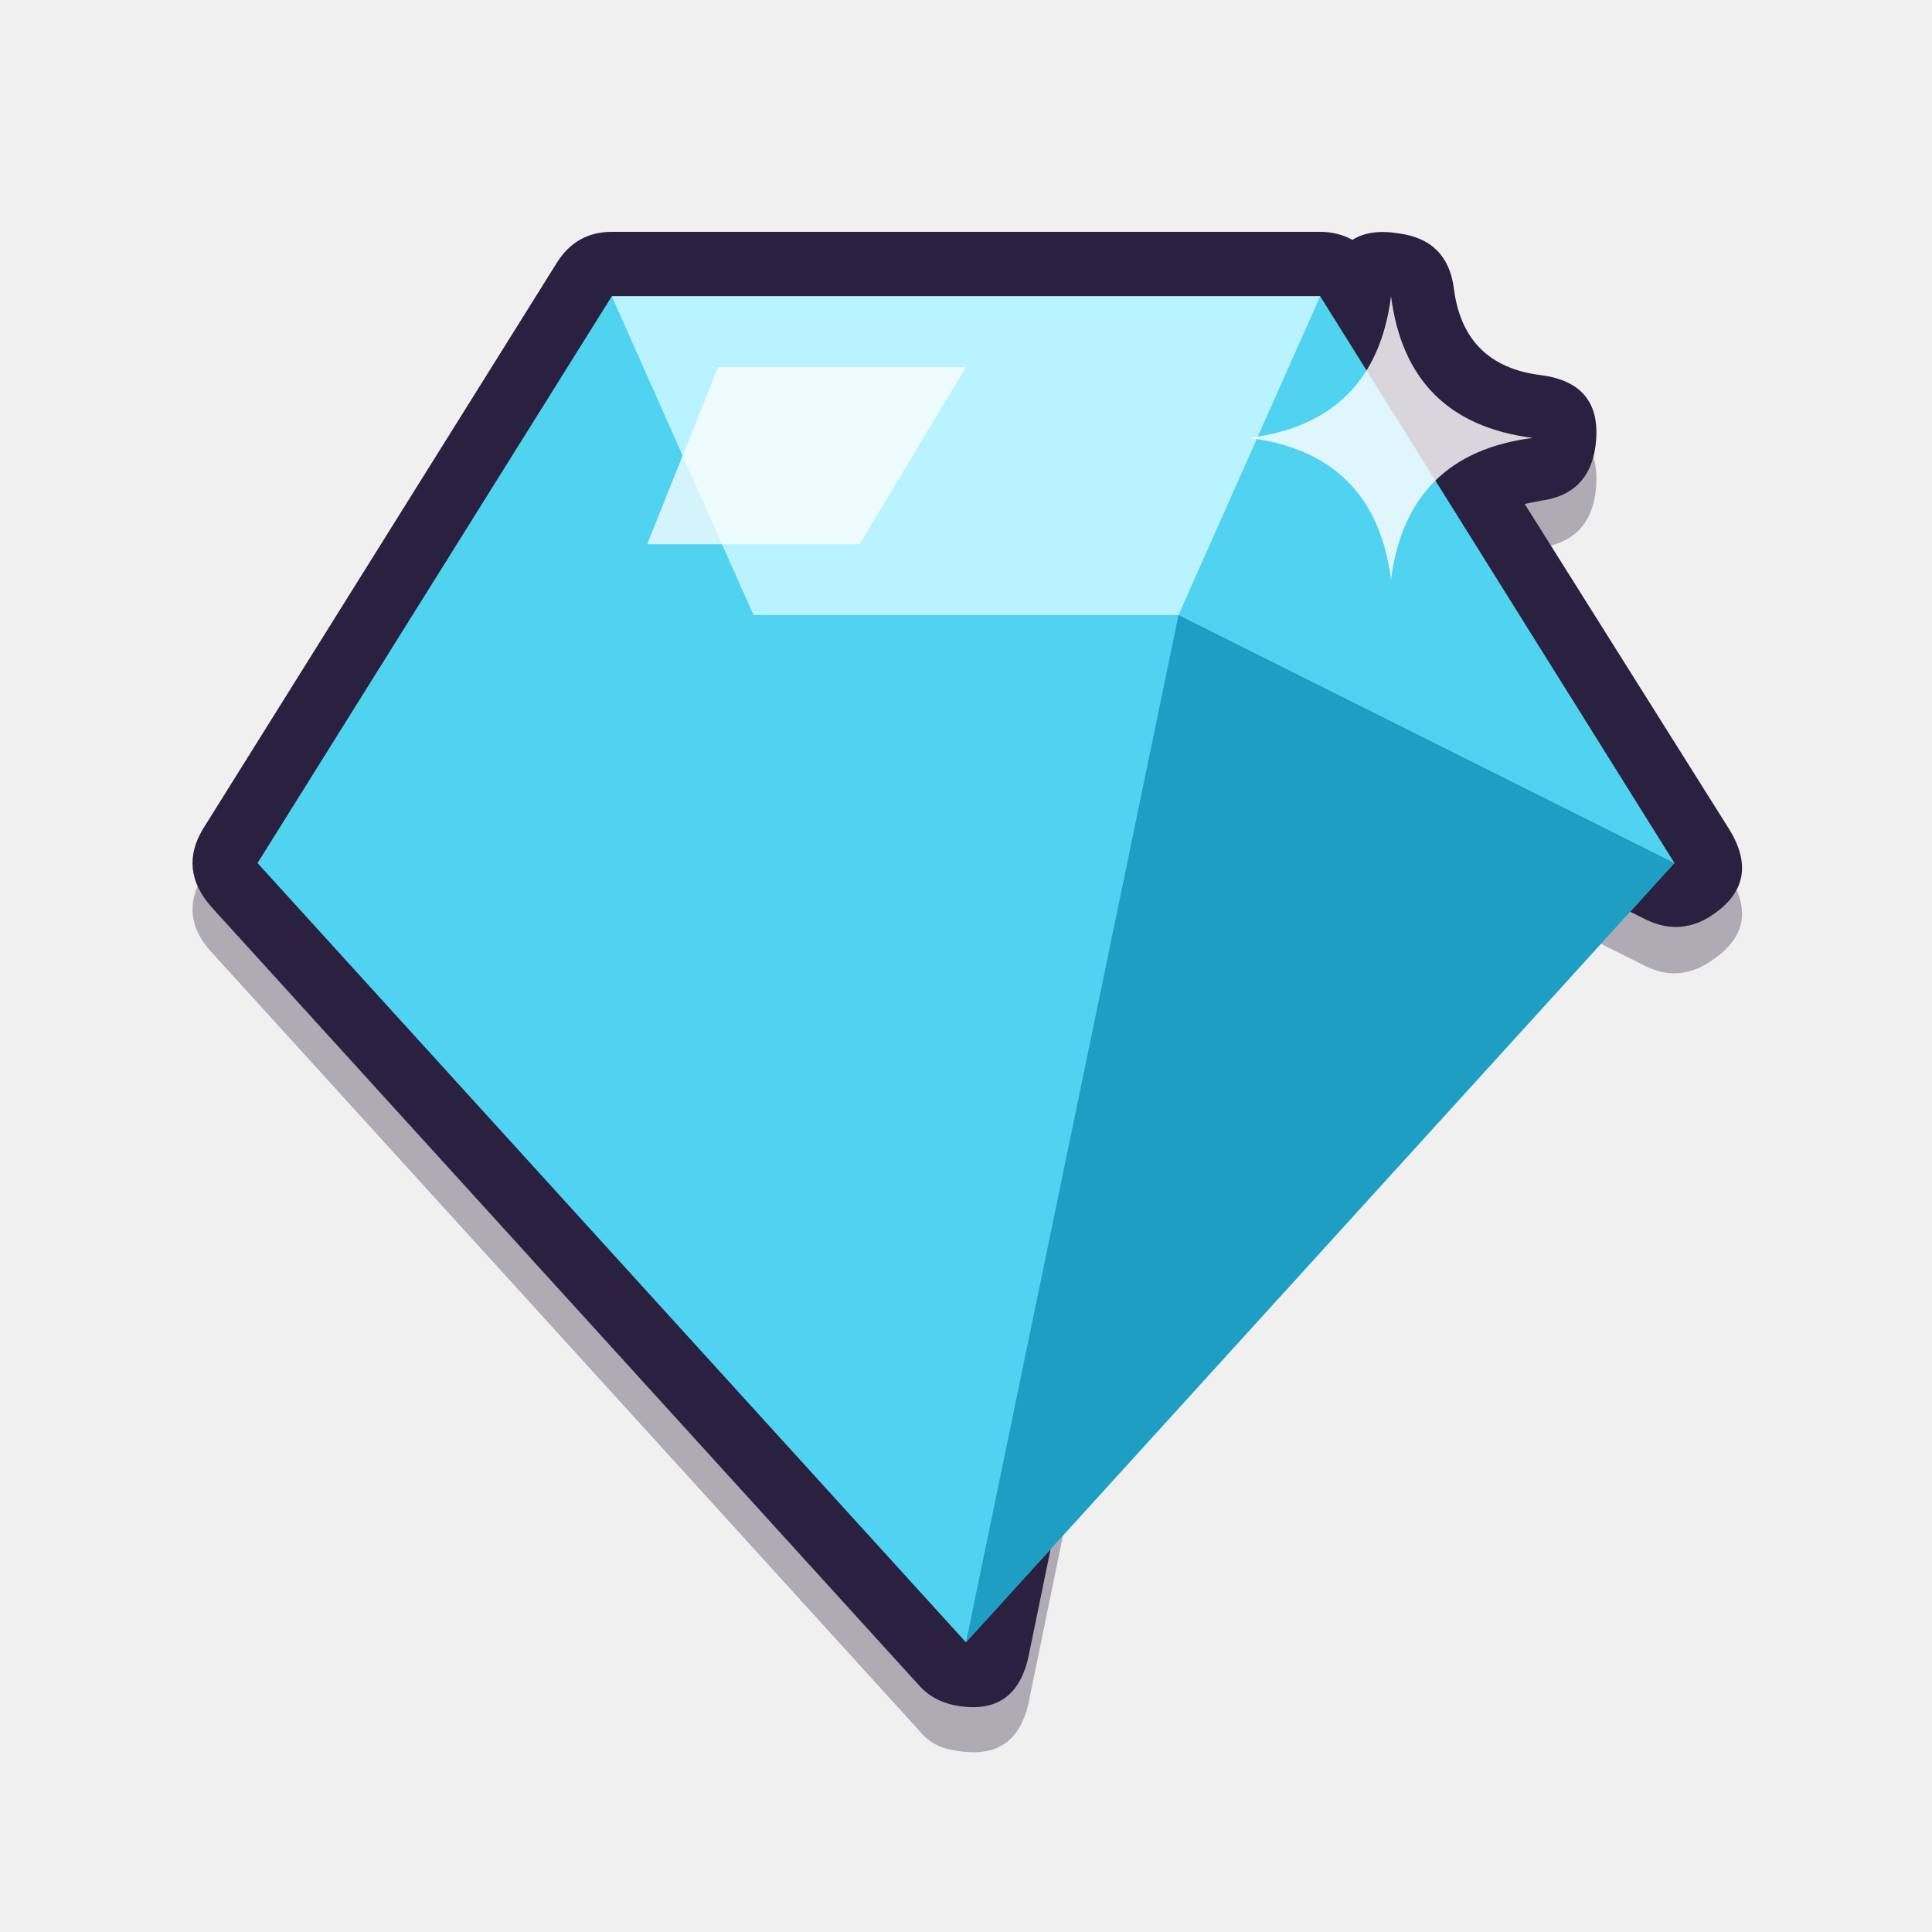
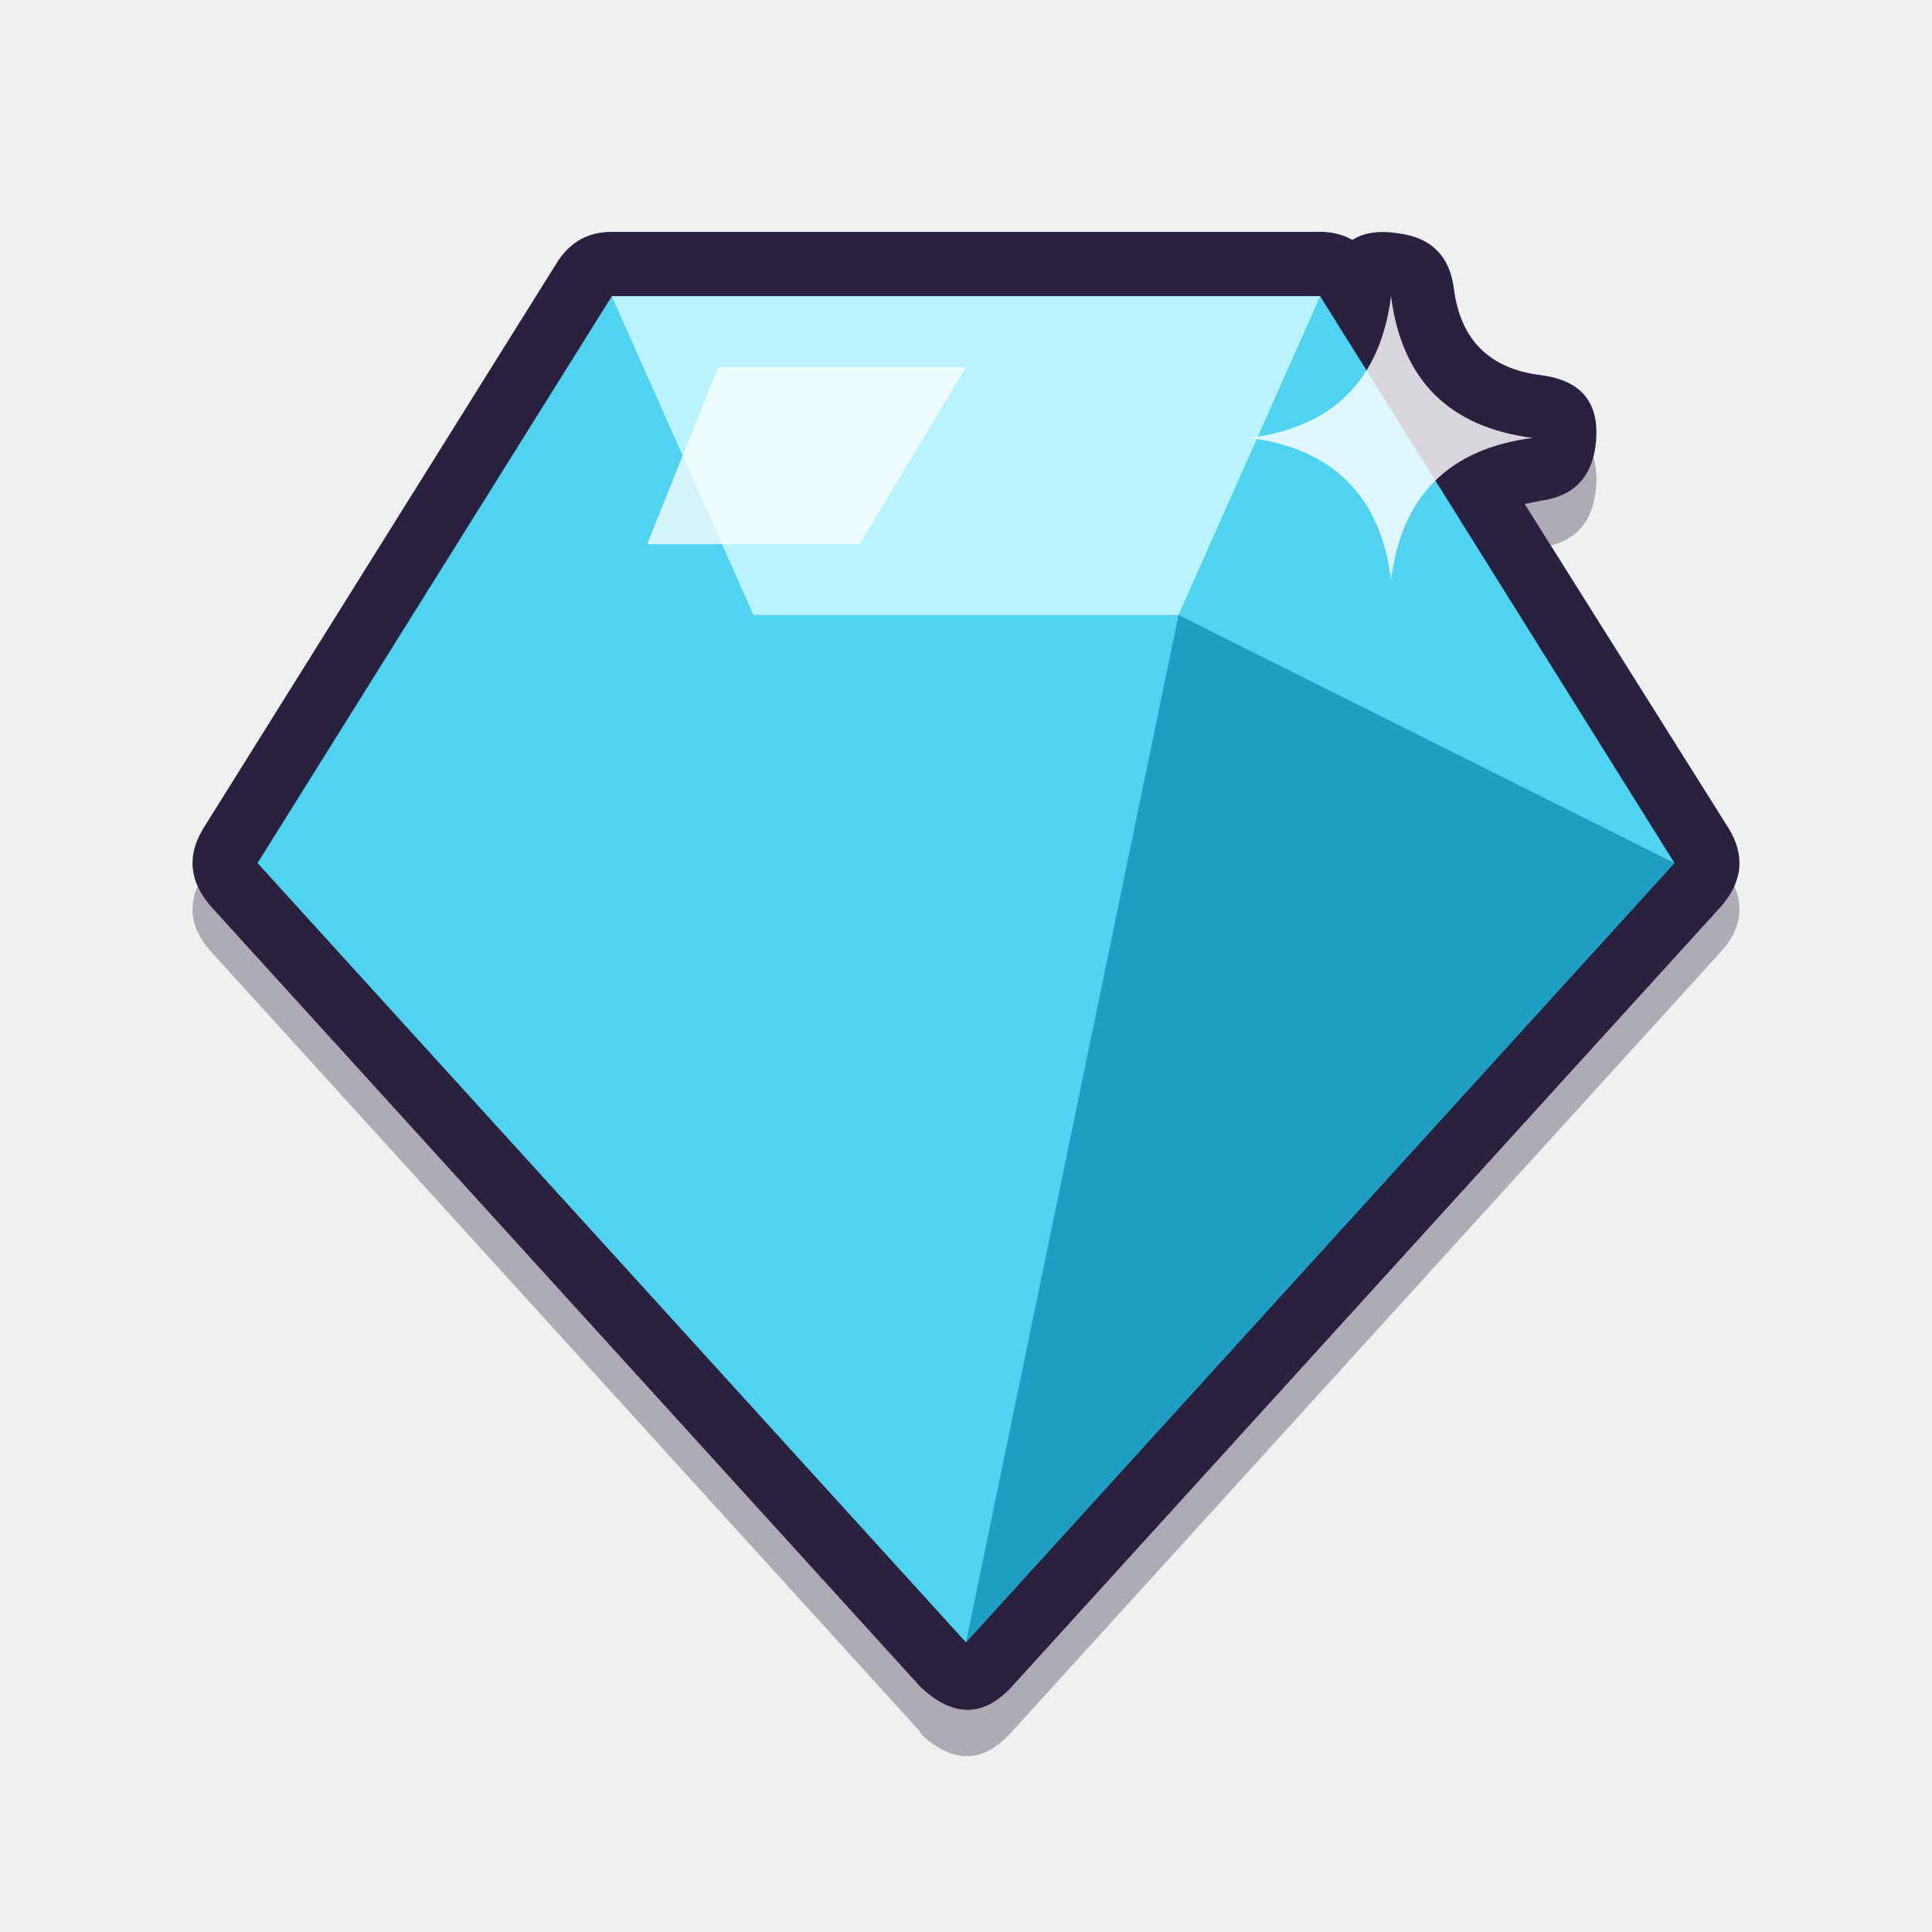
<svg xmlns="http://www.w3.org/2000/svg" viewBox="0 -930 1200 1200">
-   <path fill="#2a2140" fill-opacity="0.333" d="M380 -757H820Q831 -757 840 -752Q851 -759 869 -757Q899 -753 903 -722Q909 -675 957 -669Q996 -664 991 -624Q987 -594 957 -590Q952 -589 947 -588L1074 -386Q1095 -353 1061 -332Q1042 -320 1022 -330L760 -461L639 127Q631 165 592 157Q579 155 571 145L131 -339Q111 -361 126 -386L346 -738Q358 -757 380 -757Z" />
-   <path fill="#2a2140" d="M380 -786H820Q831 -786 840 -781Q851 -788 869 -785Q899 -781 903 -751Q909 -703 957 -697Q996 -692 991 -653Q987 -623 957 -619Q952 -618 947 -617L1074 -415Q1095 -381 1061 -360Q1042 -349 1022 -359L760 -490L639 98Q631 137 592 129Q579 126 571 117L131 -367Q111 -390 126 -415L346 -767Q358 -786 380 -786Z" />
+   <path fill="#2a2140" fill-opacity="0.333" d="M380 -757H820Q831 -757 840 -752Q851 -759 869 -757Q899 -753 903 -722Q909 -675 957 -669Q996 -664 991 -624Q987 -594 957 -590Q952 -589 947 -588L1074 -386Q1089 -361 1069 -339L629 145Q603 175 573 148Q572 147 571 145L131 -339Q111 -361 126 -386L346 -738Q358 -757 380 -757Z" />
+   <path fill="#2a2140" d="M380 -786H820Q831 -786 840 -781Q851 -788 869 -785Q899 -781 903 -751Q909 -703 957 -697Q996 -692 991 -653Q987 -623 957 -619Q952 -618 947 -617L1074 -415Q1089 -390 1069 -367L629 117Q603 146 573 119Q572 118 571 117L131 -367Q111 -390 126 -415L346 -767Q358 -786 380 -786Z" />
  <path fill="#4fd3f0" d="M380 -746H820L1040 -394L600 90L160 -394Z" />
  <path fill="#b8f3ff" d="M380 -746H820L732 -548H468Z" />
-   <path fill="#1f9ec4" d="M1040 -394 732 -548 600 90Z" />
+   <path fill="#1f9ec4" d="M732 -548 1040 -394 600 90Z" />
  <path fill="#4fd3f0" d="M160 -394 468 -548 600 90Z" />
  <path fill="#ffffff" fill-opacity="0.753" d="M446 -702H600L534 -592H402Z" />
  <path fill="#ffffff" fill-opacity="0.816" d="M864 -746Q874 -668 952 -658Q874 -648 864 -570Q854 -648 776 -658Q854 -668 864 -746Z" />
</svg>
